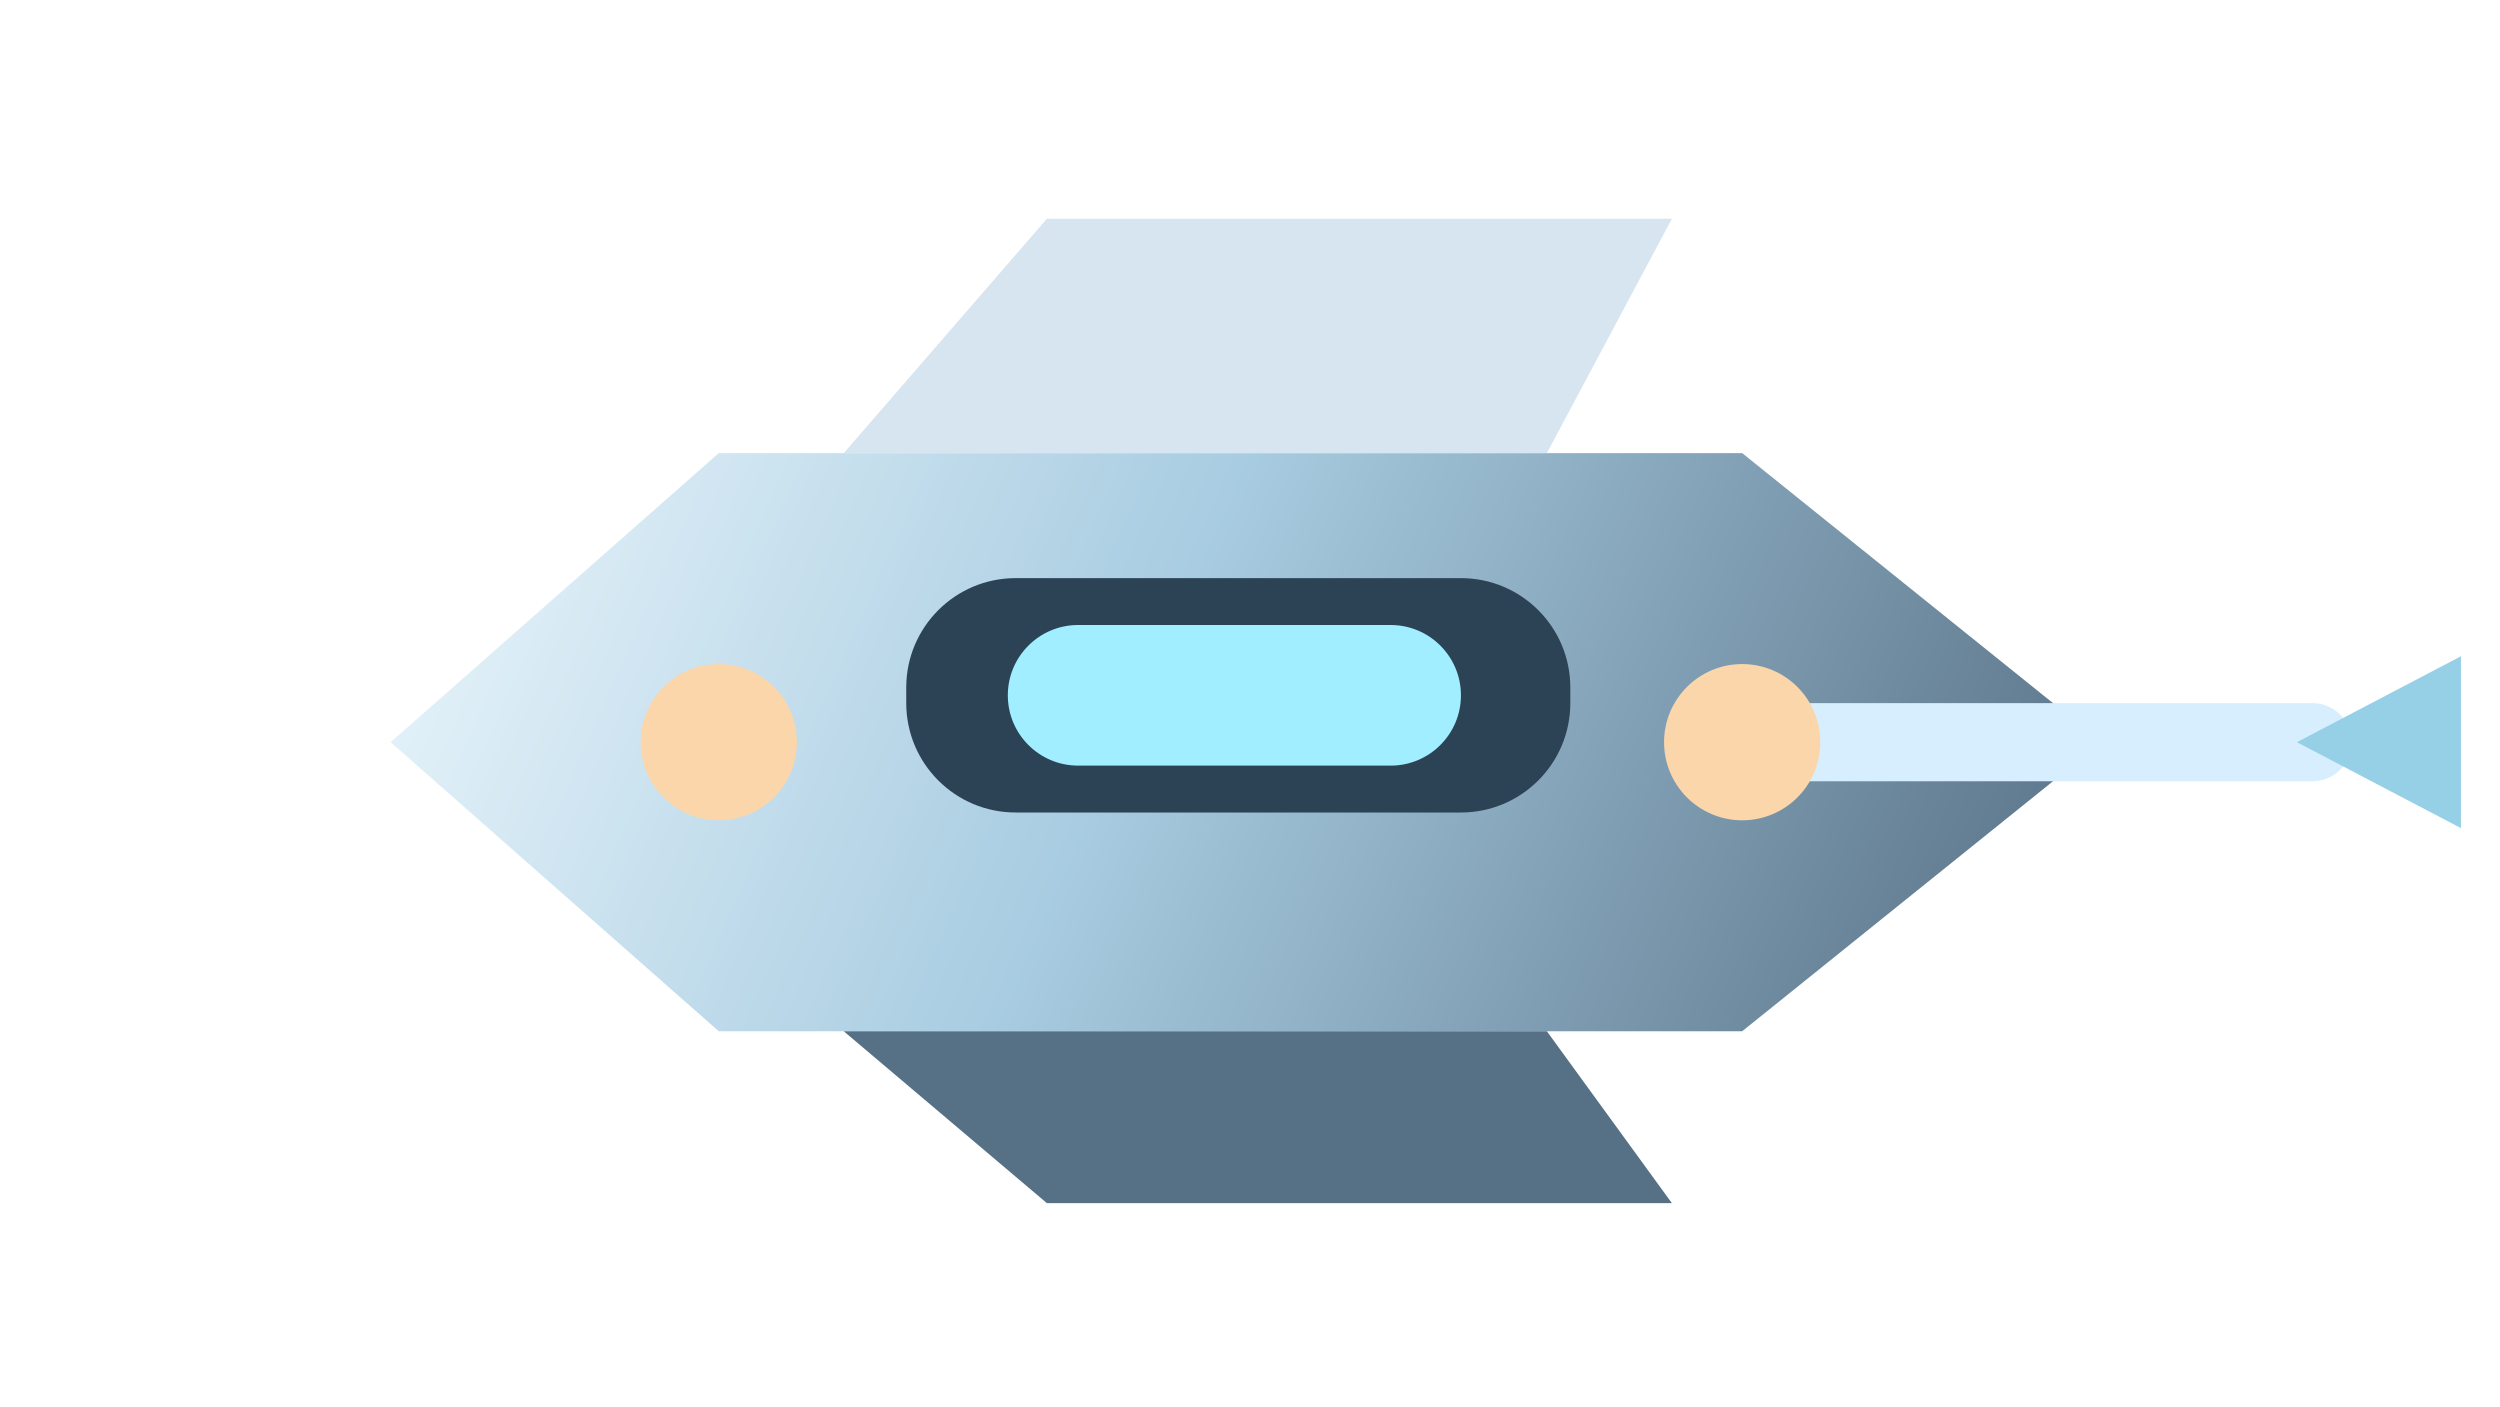
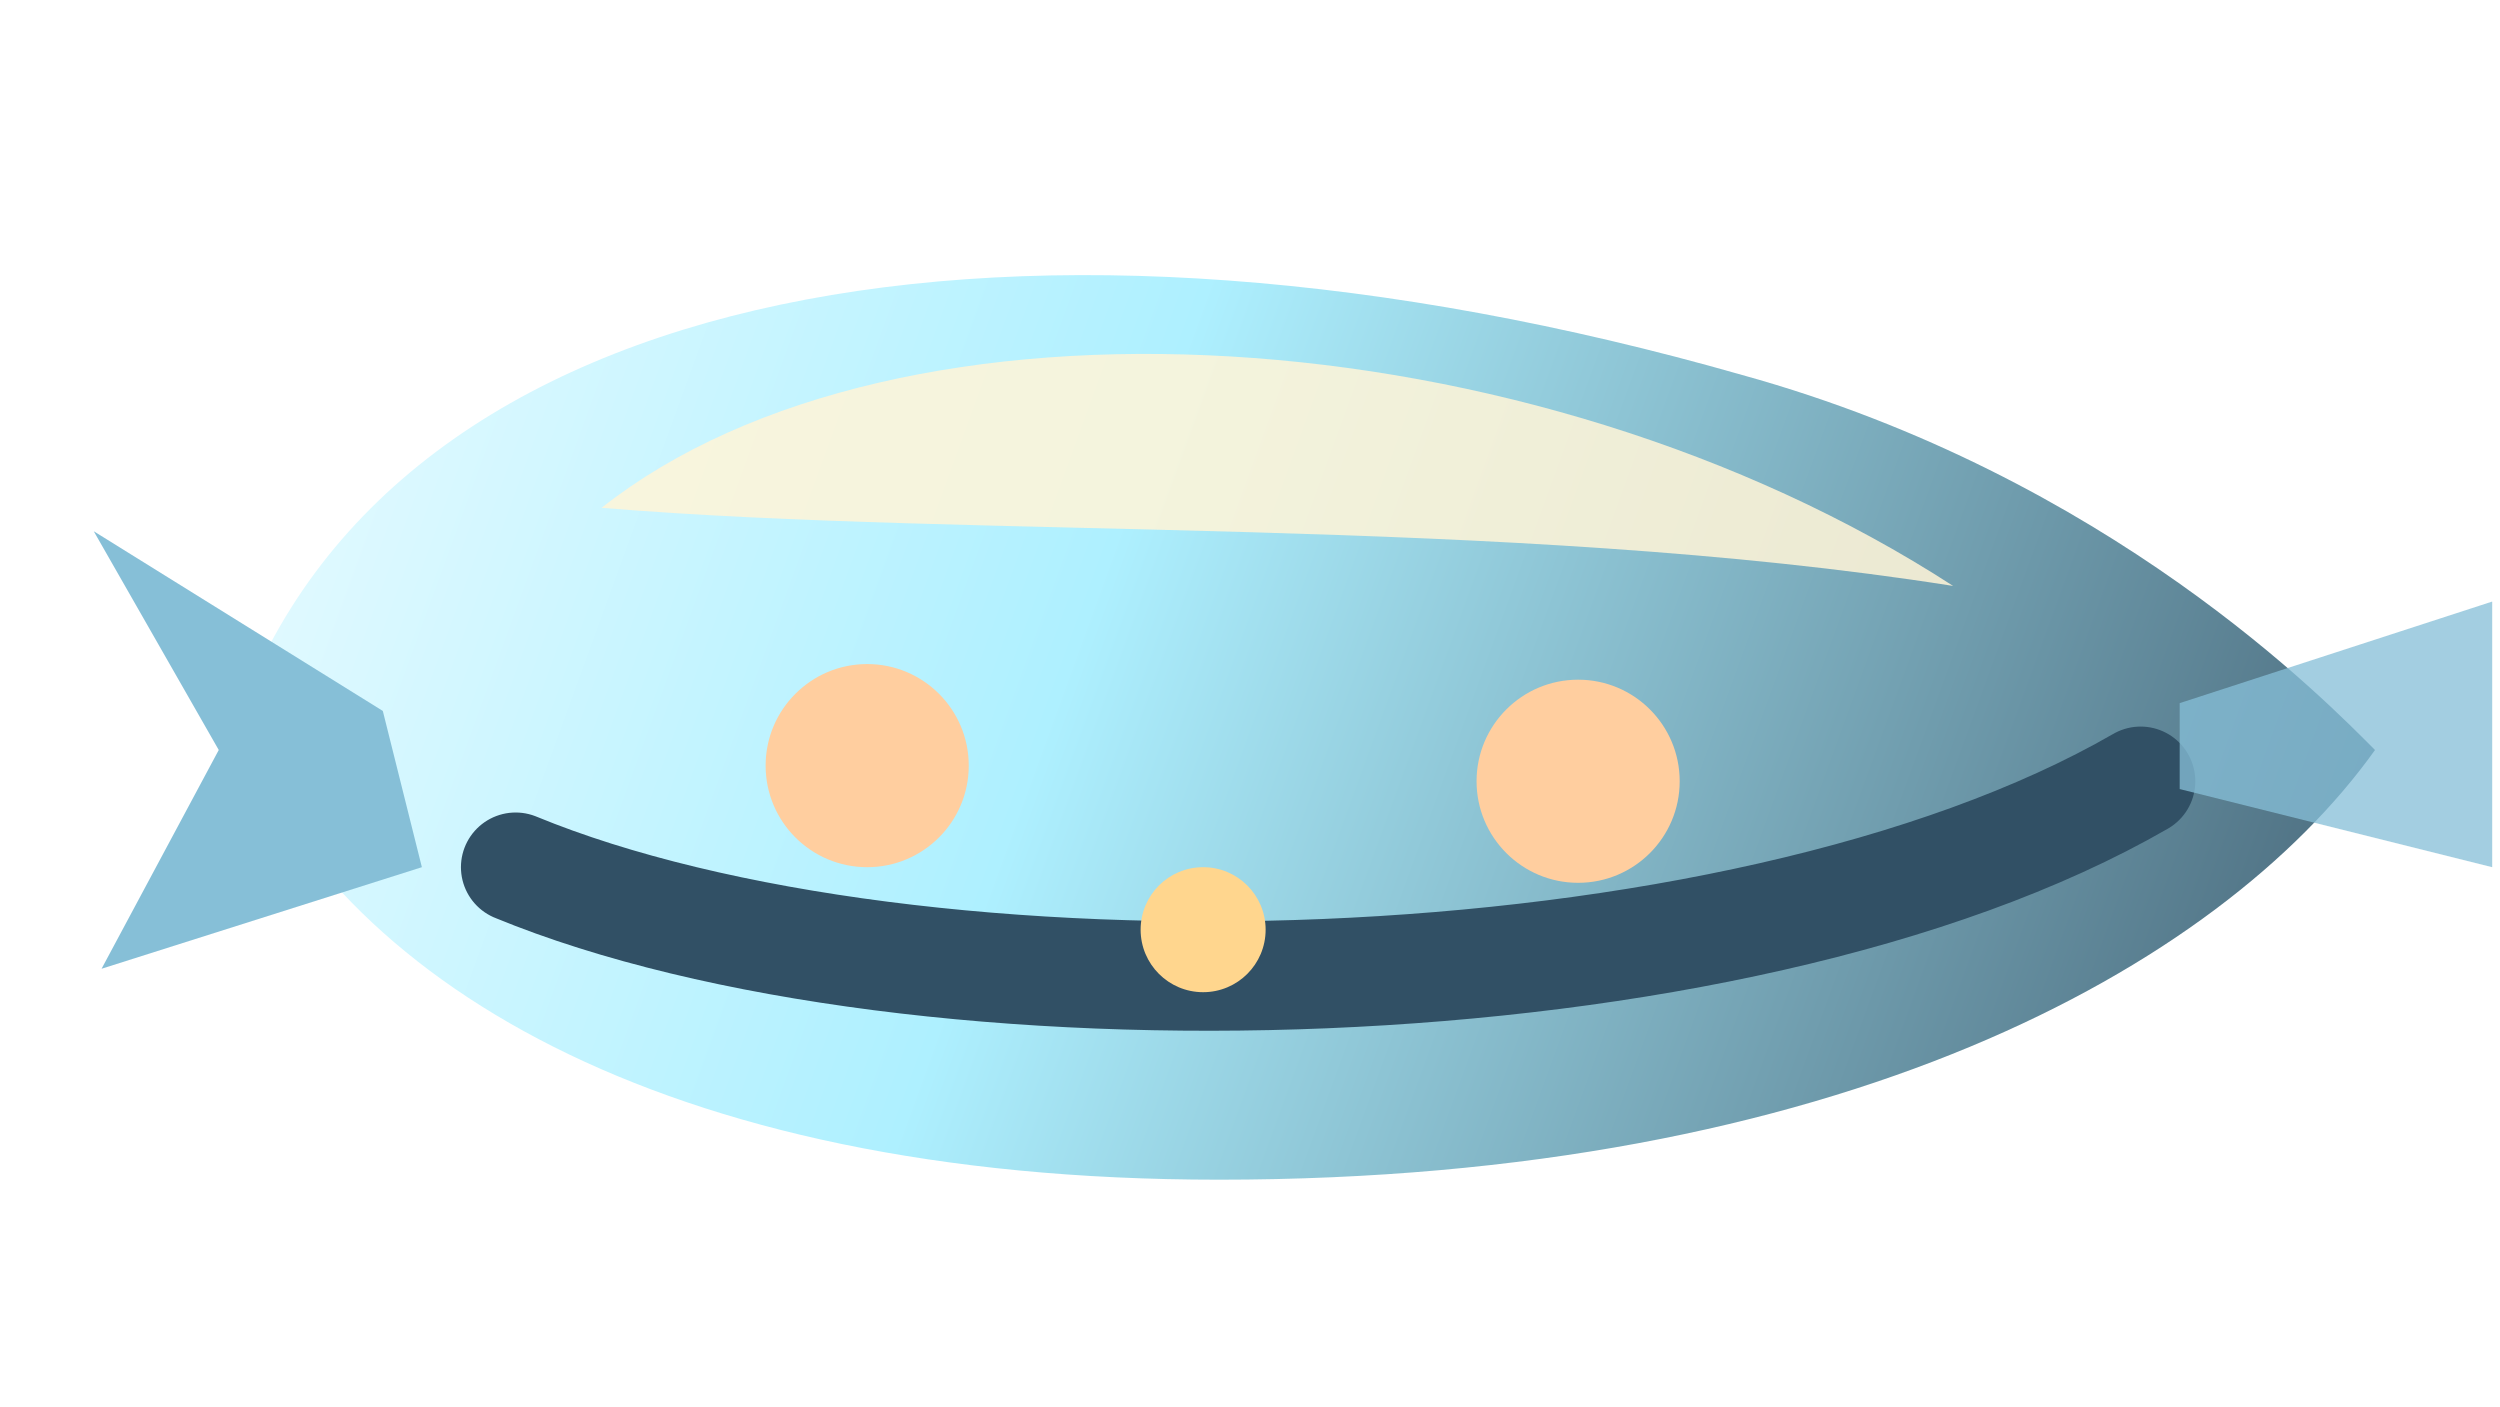
<svg xmlns="http://www.w3.org/2000/svg" width="320" height="180" viewBox="0 0 320 180" fill="none">
  <defs>
-     <linearGradient id="blockadeHull" x1="46" y1="42" x2="265" y2="139" gradientUnits="userSpaceOnUse">
-       <stop stop-color="#F2FBFF" />
-       <stop offset="0.46" stop-color="#A8CCE1" />
-       <stop offset="1" stop-color="#556D82" />
+     <linearGradient id="blockadeHull" x1="28" y1="43" x2="289" y2="138" gradientUnits="userSpaceOnUse">
+       <stop stop-color="#E9FBFF" />
+       <stop offset="0.42" stop-color="#AEF0FF" />
+       <stop offset="1" stop-color="#4F7183" />
    </linearGradient>
  </defs>
-   <path d="M50 95L92 58H223L269 95L223 132H92L50 95Z" fill="url(#blockadeHull)" />
-   <path d="M108 58L134 28H214L198 58H108Z" fill="#D6E5F0" />
-   <path d="M108 132L134 154H214L198 132H108Z" fill="#567185" />
-   <rect x="116" y="74" width="85" height="30" rx="14" fill="#2C4255" />
-   <rect x="129" y="80" width="58" height="18" rx="9" fill="#A0EEFF" />
-   <path d="M221 95H296" stroke="#D7EEFF" stroke-width="10" stroke-linecap="round" />
-   <path d="M294 95L315 84V106L294 95Z" fill="#96D0E7" />
-   <circle cx="92" cy="95" r="10" fill="#FAD6AA" />
-   <circle cx="223" cy="95" r="10" fill="#FAD6AA" />
+   <g>
+     <animateTransform attributeName="transform" type="translate" values="0 -2;0 4;0 -2" dur="3.8s" repeatCount="indefinite" />
+     <path d="M30 93C50 35 132 22 223 48C270 61 298 90 304 96C284 124 235 151 156 151C84 151 43 125 30 93Z" fill="url(#blockadeHull)" />
+     <path d="M66 111C117 132 222 130 274 100" stroke="#315065" stroke-width="14" stroke-linecap="round" />
+     <path d="M77 65C115 35 196 40 250 75C193 66 125 69 77 65Z" fill="#FFF4D8" opacity="0.86" />
+     <g>
+       <animate attributeName="opacity" values="0.5;1;0.5" dur="1.8s" repeatCount="indefinite" />
+       <circle cx="111" cy="98" r="13" fill="#FFCE9F" />
+       <circle cx="202" cy="100" r="13" fill="#FFCE9F" />
+       <circle cx="154" cy="119" r="8" fill="#FFD68E" />
+     </g>
+     <path d="M49 91L12 68L28 96L13 124L54 111" fill="#86BFD7" />
+     <path d="M279 90L319 77L319 111L279 101" fill="#86BFD7" opacity="0.76" />
+   </g>
</svg>
